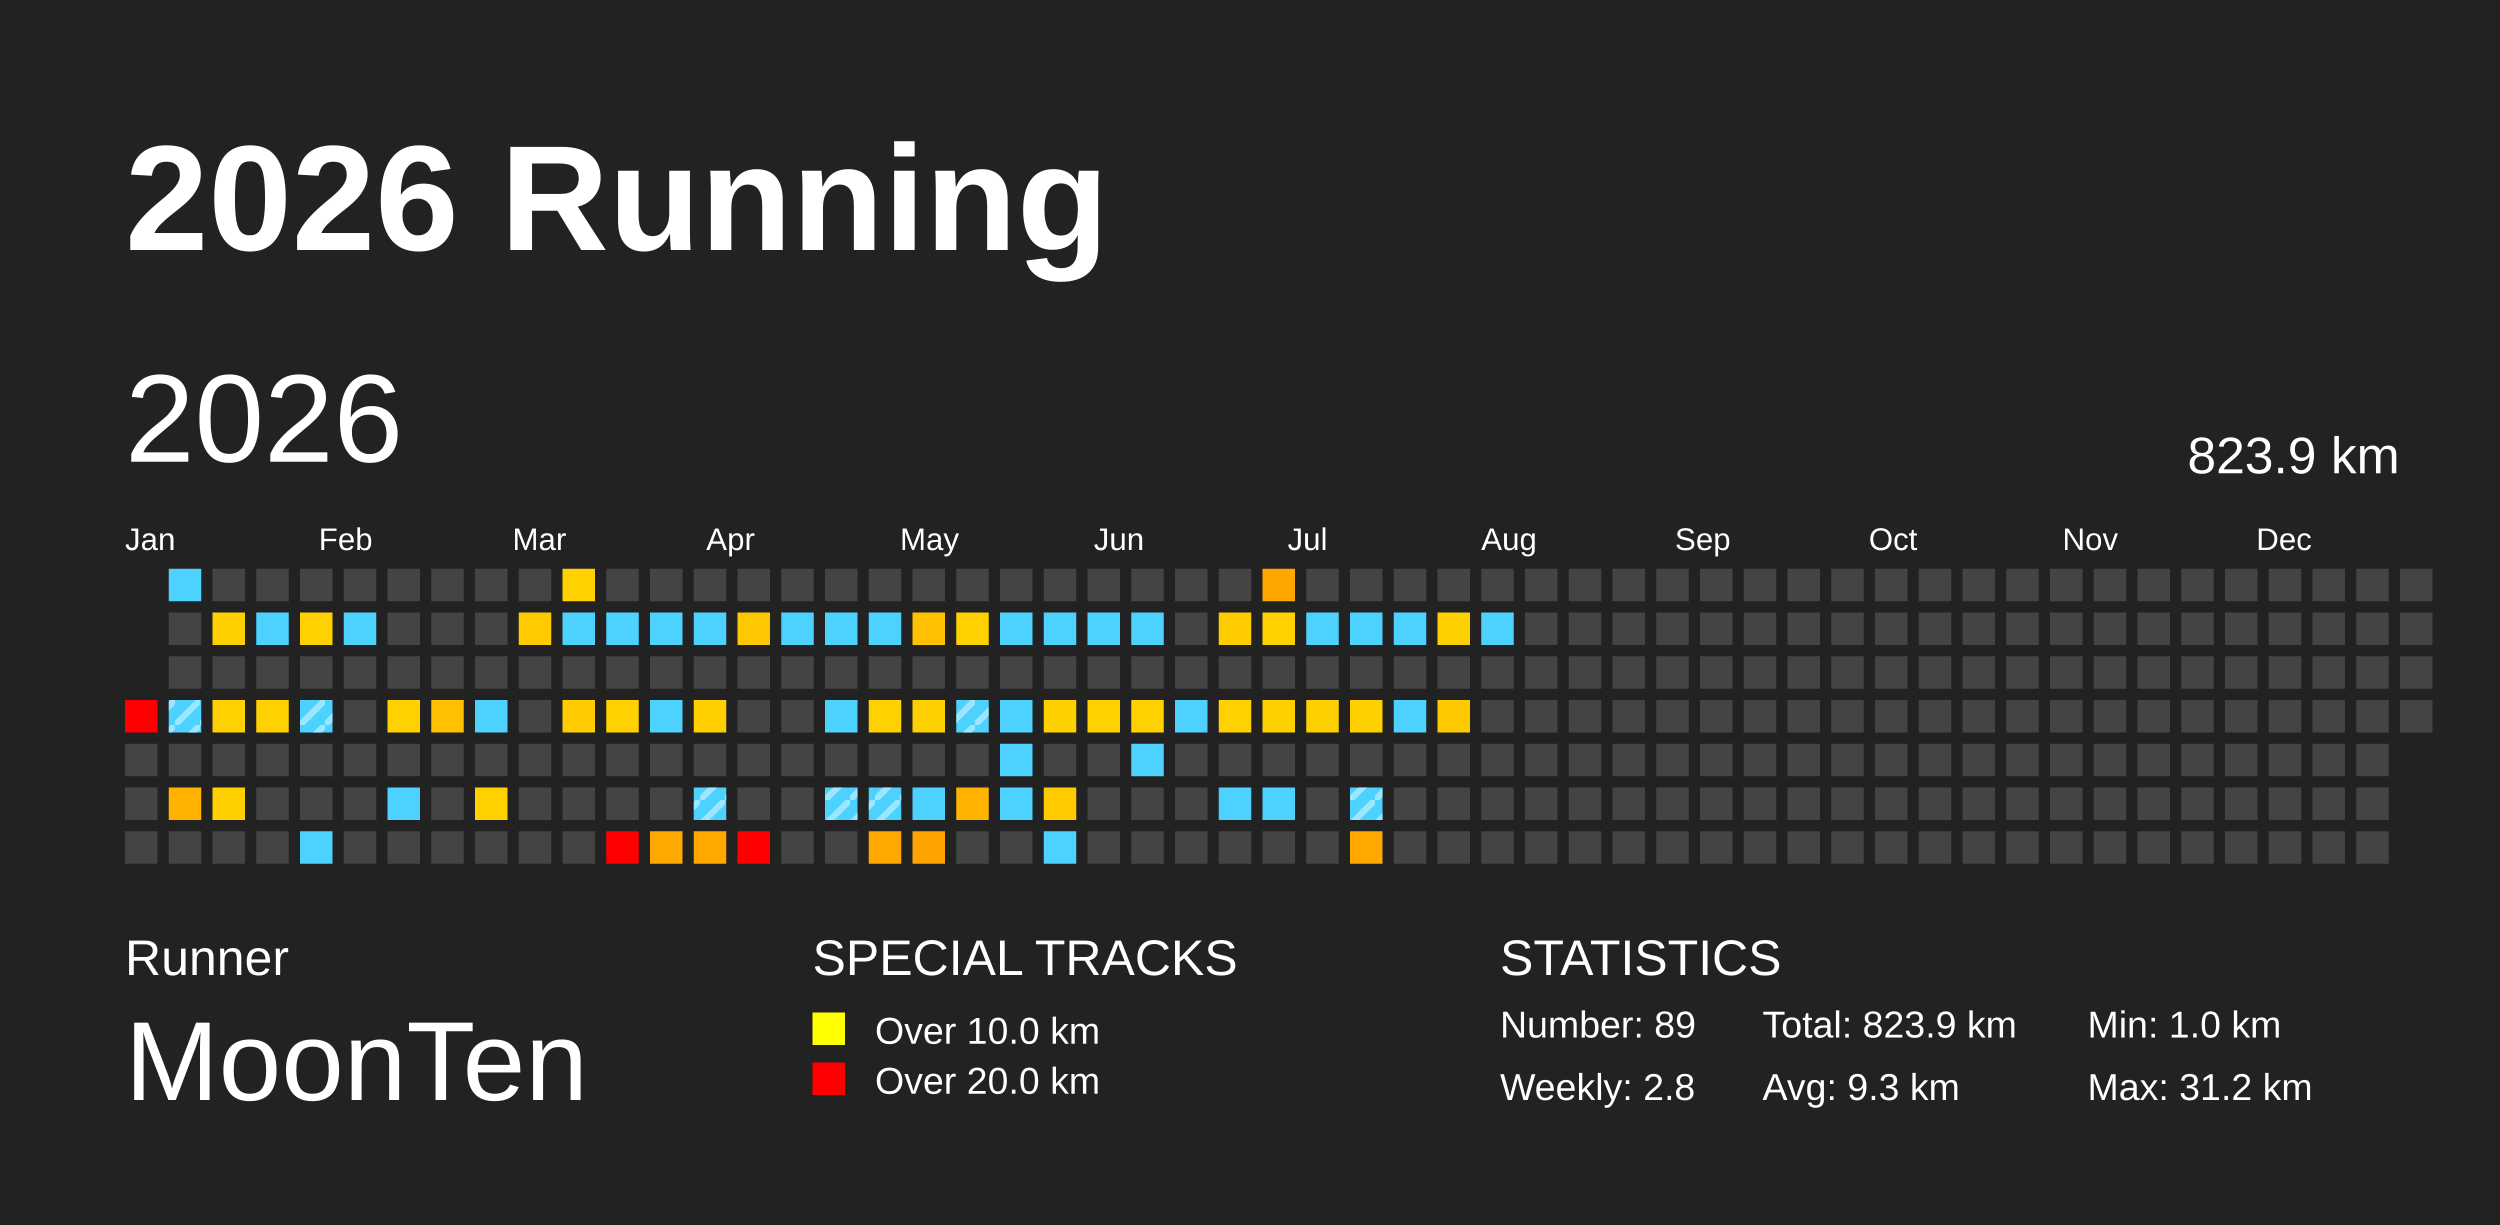
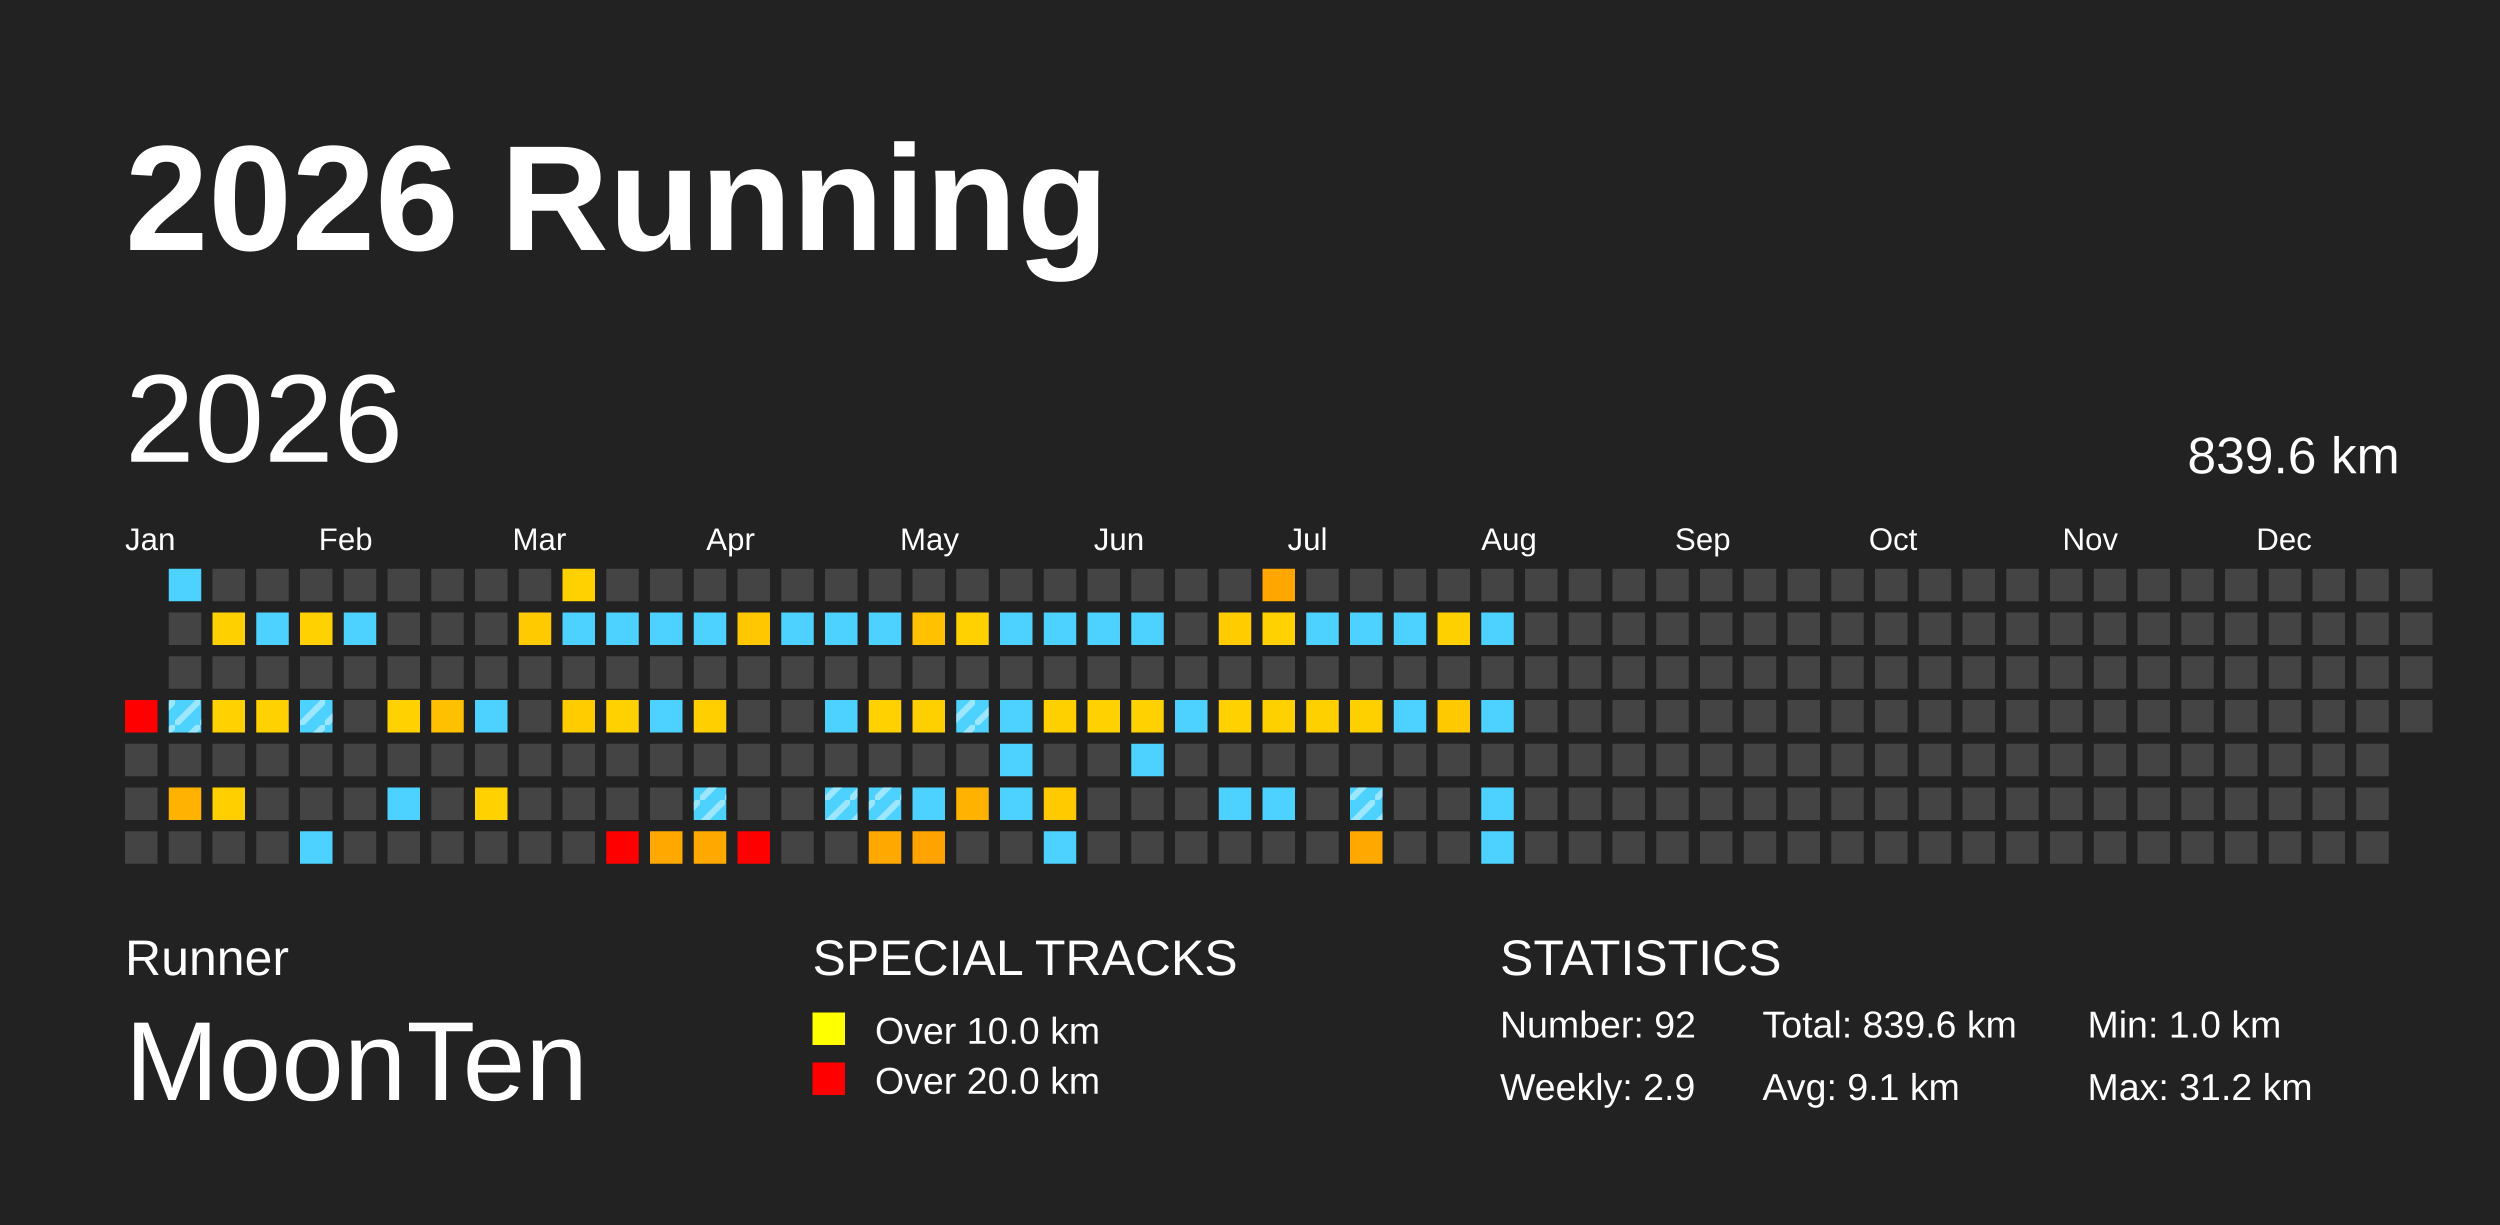
<svg xmlns="http://www.w3.org/2000/svg" baseProfile="full" height="98mm" version="1.1" viewBox="0,0,200,98" width="200mm">
  <defs>
    <pattern height="2" id="indoor-stripe" patternUnits="userSpaceOnUse" width="2">
      <line stroke="white" stroke-opacity="0.45" stroke-width="0.5" x1="0" x2="2" y1="2" y2="0" />
    </pattern>
  </defs>
  <rect fill="#222222" height="98" width="200" x="0" y="0" />
  <text fill="#FFFFFF" style="font-size:12px; font-family:Arial; font-weight:bold;" x="10" y="20">2026 Running</text>
  <text fill="#FFFFFF" style="font-size:4px; font-family:Arial" x="10" y="78">Runner</text>
  <text fill="#FFFFFF" style="font-size:9px; font-family:Arial" x="10" y="88">MoonTen</text>
  <text fill="#FFFFFF" style="font-size:4px; font-family:Arial" x="65" y="78">SPECIAL TRACKS</text>
  <rect fill="yellow" height="2.6" width="2.6" x="65" y="81" />
  <text fill="#FFFFFF" style="font-size:3px; font-family:Arial" x="70" y="83.5">Over 10.0 km</text>
  <rect fill="red" height="2.6" width="2.6" x="65" y="85" />
  <text fill="#FFFFFF" style="font-size:3px; font-family:Arial" x="70" y="87.5">Over 20.0 km</text>
  <text fill="#FFFFFF" style="font-size:4px; font-family:Arial" x="120" y="78">STATISTICS</text>
-   <text fill="#FFFFFF" style="font-size:3px; font-family:Arial" x="120" y="83">Number: 89</text>
-   <text fill="#FFFFFF" style="font-size:3px; font-family:Arial" x="120" y="88">Weekly: 2.8</text>
-   <text fill="#FFFFFF" style="font-size:3px; font-family:Arial" x="141" y="83">Total: 823.9 km</text>
-   <text fill="#FFFFFF" style="font-size:3px; font-family:Arial" x="141" y="88">Avg: 9.3 km</text>
+   <text fill="#FFFFFF" style="font-size:3px; font-family:Arial" x="120" y="83">Number: 92</text>
+   <text fill="#FFFFFF" style="font-size:3px; font-family:Arial" x="120" y="88">Weekly: 2.9</text>
+   <text fill="#FFFFFF" style="font-size:3px; font-family:Arial" x="141" y="83">Total: 839.6 km</text>
+   <text fill="#FFFFFF" style="font-size:3px; font-family:Arial" x="141" y="88">Avg: 9.1 km</text>
  <text fill="#FFFFFF" style="font-size:3px; font-family:Arial" x="167" y="83">Min: 1.0 km</text>
  <text fill="#FFFFFF" style="font-size:3px; font-family:Arial" x="167" y="88">Max: 31.2 km</text>
  <text dominant-baseline="hanging" fill="#FFFFFF" style="font-size:10.0px; font-family:Arial;" x="10" y="30">2026</text>
-   <text dominant-baseline="hanging" fill="#FFFFFF" style="font-size:4.125px; font-family:Arial;" x="175" y="35">823.9 km</text>
+   <text dominant-baseline="hanging" fill="#FFFFFF" style="font-size:4.125px; font-family:Arial;" x="175" y="35">839.6 km</text>
  <text fill="#FFFFFF" style="font-size:2.5px; font-family:Arial" x="10.0" y="44">Jan</text>
  <text fill="#FFFFFF" style="font-size:2.5px; font-family:Arial" x="25.5" y="44">Feb</text>
  <text fill="#FFFFFF" style="font-size:2.5px; font-family:Arial" x="41.0" y="44">Mar</text>
  <text fill="#FFFFFF" style="font-size:2.5px; font-family:Arial" x="56.5" y="44">Apr</text>
  <text fill="#FFFFFF" style="font-size:2.5px; font-family:Arial" x="72.0" y="44">May</text>
  <text fill="#FFFFFF" style="font-size:2.5px; font-family:Arial" x="87.5" y="44">Jun</text>
  <text fill="#FFFFFF" style="font-size:2.5px; font-family:Arial" x="103.0" y="44">Jul</text>
  <text fill="#FFFFFF" style="font-size:2.5px; font-family:Arial" x="118.5" y="44">Aug</text>
  <text fill="#FFFFFF" style="font-size:2.5px; font-family:Arial" x="134.0" y="44">Sep</text>
  <text fill="#FFFFFF" style="font-size:2.5px; font-family:Arial" x="149.5" y="44">Oct</text>
  <text fill="#FFFFFF" style="font-size:2.5px; font-family:Arial" x="165.0" y="44">Nov</text>
  <text fill="#FFFFFF" style="font-size:2.5px; font-family:Arial" x="180.5" y="44">Dec</text>
  <rect fill="red" height="2.6" width="2.6" x="10.0" y="56.0" />
  <rect fill="#444444" height="2.6" width="2.6" x="10.0" y="59.5" />
  <rect fill="#444444" height="2.6" width="2.6" x="10.0" y="63.0" />
  <rect fill="#444444" height="2.6" width="2.6" x="10.0" y="66.5" />
  <rect fill="#4dd2ff" height="2.6" width="2.6" x="13.5" y="45.5" />
  <rect fill="#444444" height="2.6" width="2.6" x="13.5" y="49.0" />
  <rect fill="#444444" height="2.6" width="2.6" x="13.5" y="52.5" />
  <rect fill="#4dd2ff" height="2.6" width="2.6" x="13.5" y="56.0" />
  <rect fill="url(#indoor-stripe)" height="2.6" style="pointer-events: none;" width="2.6" x="13.5" y="56.0" />
  <rect fill="#444444" height="2.6" width="2.6" x="13.5" y="59.5" />
  <rect fill="#ffb300" height="2.6" width="2.6" x="13.5" y="63.0" />
  <rect fill="#444444" height="2.6" width="2.6" x="13.5" y="66.5" />
  <rect fill="#444444" height="2.6" width="2.6" x="17.0" y="45.5" />
  <rect fill="#ffd000" height="2.6" width="2.6" x="17.0" y="49.0" />
  <rect fill="#444444" height="2.6" width="2.6" x="17.0" y="52.5" />
  <rect fill="#ffd100" height="2.6" width="2.6" x="17.0" y="56.0" />
  <rect fill="#444444" height="2.6" width="2.6" x="17.0" y="59.5" />
  <rect fill="#ffcf00" height="2.6" width="2.6" x="17.0" y="63.0" />
  <rect fill="#444444" height="2.6" width="2.6" x="17.0" y="66.5" />
  <rect fill="#444444" height="2.6" width="2.6" x="20.5" y="45.5" />
  <rect fill="#4dd2ff" height="2.6" width="2.6" x="20.5" y="49.0" />
  <rect fill="#444444" height="2.6" width="2.6" x="20.5" y="52.5" />
  <rect fill="#ffd100" height="2.6" width="2.6" x="20.5" y="56.0" />
  <rect fill="#444444" height="2.6" width="2.6" x="20.5" y="59.5" />
  <rect fill="#444444" height="2.6" width="2.6" x="20.5" y="63.0" />
  <rect fill="#444444" height="2.6" width="2.6" x="20.5" y="66.5" />
  <rect fill="#444444" height="2.6" width="2.6" x="24.0" y="45.5" />
  <rect fill="#ffd100" height="2.6" width="2.6" x="24.0" y="49.0" />
  <rect fill="#444444" height="2.6" width="2.6" x="24.0" y="52.5" />
  <rect fill="#4dd2ff" height="2.6" width="2.6" x="24.0" y="56.0" />
  <rect fill="url(#indoor-stripe)" height="2.6" style="pointer-events: none;" width="2.6" x="24.0" y="56.0" />
  <rect fill="#444444" height="2.6" width="2.6" x="24.0" y="59.5" />
  <rect fill="#444444" height="2.6" width="2.6" x="24.0" y="63.0" />
  <rect fill="#4dd2ff" height="2.6" width="2.6" x="24.0" y="66.5" />
  <rect fill="#444444" height="2.6" width="2.6" x="27.5" y="45.5" />
  <rect fill="#4dd2ff" height="2.6" width="2.6" x="27.5" y="49.0" />
  <rect fill="#444444" height="2.6" width="2.6" x="27.5" y="52.5" />
  <rect fill="#444444" height="2.6" width="2.6" x="27.5" y="56.0" />
  <rect fill="#444444" height="2.6" width="2.6" x="27.5" y="59.5" />
  <rect fill="#444444" height="2.6" width="2.6" x="27.5" y="63.0" />
  <rect fill="#444444" height="2.6" width="2.6" x="27.5" y="66.5" />
  <rect fill="#444444" height="2.6" width="2.6" x="31.0" y="45.5" />
  <rect fill="#444444" height="2.6" width="2.6" x="31.0" y="49.0" />
  <rect fill="#444444" height="2.6" width="2.6" x="31.0" y="52.5" />
  <rect fill="#ffd100" height="2.6" width="2.6" x="31.0" y="56.0" />
  <rect fill="#444444" height="2.6" width="2.6" x="31.0" y="59.5" />
  <rect fill="#4dd2ff" height="2.6" width="2.6" x="31.0" y="63.0" />
  <rect fill="#444444" height="2.6" width="2.6" x="31.0" y="66.5" />
  <rect fill="#444444" height="2.6" width="2.6" x="34.5" y="45.5" />
  <rect fill="#444444" height="2.6" width="2.6" x="34.5" y="49.0" />
  <rect fill="#444444" height="2.6" width="2.6" x="34.5" y="52.5" />
  <rect fill="#ffc000" height="2.6" width="2.6" x="34.5" y="56.0" />
  <rect fill="#444444" height="2.6" width="2.6" x="34.5" y="59.5" />
  <rect fill="#444444" height="2.6" width="2.6" x="34.5" y="63.0" />
  <rect fill="#444444" height="2.6" width="2.6" x="34.5" y="66.5" />
  <rect fill="#444444" height="2.6" width="2.6" x="38.0" y="45.5" />
  <rect fill="#444444" height="2.6" width="2.6" x="38.0" y="49.0" />
  <rect fill="#444444" height="2.6" width="2.6" x="38.0" y="52.5" />
  <rect fill="#4dd2ff" height="2.6" width="2.6" x="38.0" y="56.0" />
  <rect fill="#444444" height="2.6" width="2.6" x="38.0" y="59.5" />
  <rect fill="#ffd100" height="2.6" width="2.6" x="38.0" y="63.0" />
  <rect fill="#444444" height="2.6" width="2.6" x="38.0" y="66.5" />
  <rect fill="#444444" height="2.6" width="2.6" x="41.5" y="45.5" />
  <rect fill="#ffca00" height="2.6" width="2.6" x="41.5" y="49.0" />
  <rect fill="#444444" height="2.6" width="2.6" x="41.5" y="52.5" />
  <rect fill="#444444" height="2.6" width="2.6" x="41.5" y="56.0" />
  <rect fill="#444444" height="2.6" width="2.6" x="41.5" y="59.5" />
  <rect fill="#444444" height="2.6" width="2.6" x="41.5" y="63.0" />
  <rect fill="#444444" height="2.6" width="2.6" x="41.5" y="66.5" />
  <rect fill="#ffd100" height="2.6" width="2.6" x="45.0" y="45.5" />
  <rect fill="#4dd2ff" height="2.6" width="2.6" x="45.0" y="49.0" />
  <rect fill="#444444" height="2.6" width="2.6" x="45.0" y="52.5" />
  <rect fill="#ffcc00" height="2.6" width="2.6" x="45.0" y="56.0" />
  <rect fill="#444444" height="2.6" width="2.6" x="45.0" y="59.5" />
  <rect fill="#444444" height="2.6" width="2.6" x="45.0" y="63.0" />
  <rect fill="#444444" height="2.6" width="2.6" x="45.0" y="66.5" />
  <rect fill="#444444" height="2.6" width="2.6" x="48.5" y="45.5" />
  <rect fill="#4dd2ff" height="2.6" width="2.6" x="48.5" y="49.0" />
  <rect fill="#444444" height="2.6" width="2.6" x="48.5" y="52.5" />
  <rect fill="#ffd100" height="2.6" width="2.6" x="48.5" y="56.0" />
  <rect fill="#444444" height="2.6" width="2.6" x="48.5" y="59.5" />
  <rect fill="#444444" height="2.6" width="2.6" x="48.5" y="63.0" />
  <rect fill="red" height="2.6" width="2.6" x="48.5" y="66.5" />
  <rect fill="#444444" height="2.6" width="2.6" x="52.0" y="45.5" />
  <rect fill="#4dd2ff" height="2.6" width="2.6" x="52.0" y="49.0" />
  <rect fill="#444444" height="2.6" width="2.6" x="52.0" y="52.5" />
  <rect fill="#4dd2ff" height="2.6" width="2.6" x="52.0" y="56.0" />
  <rect fill="#444444" height="2.6" width="2.6" x="52.0" y="59.5" />
  <rect fill="#444444" height="2.6" width="2.6" x="52.0" y="63.0" />
  <rect fill="#ffa900" height="2.6" width="2.6" x="52.0" y="66.5" />
  <rect fill="#444444" height="2.6" width="2.6" x="55.5" y="45.5" />
  <rect fill="#4dd2ff" height="2.6" width="2.6" x="55.5" y="49.0" />
  <rect fill="#444444" height="2.6" width="2.6" x="55.5" y="52.5" />
  <rect fill="#ffcf00" height="2.6" width="2.6" x="55.5" y="56.0" />
  <rect fill="#444444" height="2.6" width="2.6" x="55.5" y="59.5" />
  <rect fill="#4dd2ff" height="2.6" width="2.6" x="55.5" y="63.0" />
  <rect fill="url(#indoor-stripe)" height="2.6" style="pointer-events: none;" width="2.6" x="55.5" y="63.0" />
  <rect fill="#ffa900" height="2.6" width="2.6" x="55.5" y="66.5" />
  <rect fill="#444444" height="2.6" width="2.6" x="59.0" y="45.5" />
  <rect fill="#ffc700" height="2.6" width="2.6" x="59.0" y="49.0" />
  <rect fill="#444444" height="2.6" width="2.6" x="59.0" y="52.5" />
  <rect fill="#444444" height="2.6" width="2.6" x="59.0" y="56.0" />
  <rect fill="#444444" height="2.6" width="2.6" x="59.0" y="59.5" />
  <rect fill="#444444" height="2.6" width="2.6" x="59.0" y="63.0" />
  <rect fill="red" height="2.6" width="2.6" x="59.0" y="66.5" />
  <rect fill="#444444" height="2.6" width="2.6" x="62.5" y="45.5" />
  <rect fill="#4dd2ff" height="2.6" width="2.6" x="62.5" y="49.0" />
  <rect fill="#444444" height="2.6" width="2.6" x="62.5" y="52.5" />
  <rect fill="#444444" height="2.6" width="2.6" x="62.5" y="56.0" />
  <rect fill="#444444" height="2.6" width="2.6" x="62.5" y="59.5" />
  <rect fill="#444444" height="2.6" width="2.6" x="62.5" y="63.0" />
  <rect fill="#444444" height="2.6" width="2.6" x="62.5" y="66.5" />
  <rect fill="#444444" height="2.6" width="2.6" x="66.0" y="45.5" />
  <rect fill="#4dd2ff" height="2.6" width="2.6" x="66.0" y="49.0" />
  <rect fill="#444444" height="2.6" width="2.6" x="66.0" y="52.5" />
  <rect fill="#4dd2ff" height="2.6" width="2.6" x="66.0" y="56.0" />
  <rect fill="#444444" height="2.6" width="2.6" x="66.0" y="59.5" />
  <rect fill="#4dd2ff" height="2.6" width="2.6" x="66.0" y="63.0" />
  <rect fill="url(#indoor-stripe)" height="2.6" style="pointer-events: none;" width="2.6" x="66.0" y="63.0" />
  <rect fill="#444444" height="2.6" width="2.6" x="66.0" y="66.5" />
  <rect fill="#444444" height="2.6" width="2.6" x="69.5" y="45.5" />
  <rect fill="#4dd2ff" height="2.6" width="2.6" x="69.5" y="49.0" />
  <rect fill="#444444" height="2.6" width="2.6" x="69.5" y="52.5" />
  <rect fill="#ffd100" height="2.6" width="2.6" x="69.5" y="56.0" />
  <rect fill="#444444" height="2.6" width="2.6" x="69.5" y="59.5" />
  <rect fill="#4dd2ff" height="2.6" width="2.6" x="69.5" y="63.0" />
  <rect fill="url(#indoor-stripe)" height="2.6" style="pointer-events: none;" width="2.6" x="69.5" y="63.0" />
  <rect fill="#ffa900" height="2.6" width="2.6" x="69.5" y="66.5" />
  <rect fill="#444444" height="2.6" width="2.6" x="73.0" y="45.5" />
  <rect fill="#ffc100" height="2.6" width="2.6" x="73.0" y="49.0" />
  <rect fill="#444444" height="2.6" width="2.6" x="73.0" y="52.5" />
  <rect fill="#ffd000" height="2.6" width="2.6" x="73.0" y="56.0" />
  <rect fill="#444444" height="2.6" width="2.6" x="73.0" y="59.5" />
  <rect fill="#4dd2ff" height="2.6" width="2.6" x="73.0" y="63.0" />
  <rect fill="#ffa300" height="2.6" width="2.6" x="73.0" y="66.5" />
  <rect fill="#444444" height="2.6" width="2.6" x="76.5" y="45.5" />
  <rect fill="#ffd100" height="2.6" width="2.6" x="76.5" y="49.0" />
  <rect fill="#444444" height="2.6" width="2.6" x="76.5" y="52.5" />
  <rect fill="#4dd2ff" height="2.6" width="2.6" x="76.5" y="56.0" />
  <rect fill="url(#indoor-stripe)" height="2.6" style="pointer-events: none;" width="2.6" x="76.5" y="56.0" />
  <rect fill="#444444" height="2.6" width="2.6" x="76.5" y="59.5" />
  <rect fill="#ffb300" height="2.6" width="2.6" x="76.5" y="63.0" />
  <rect fill="#444444" height="2.6" width="2.6" x="76.5" y="66.5" />
  <rect fill="#444444" height="2.6" width="2.6" x="80.0" y="45.5" />
  <rect fill="#4dd2ff" height="2.6" width="2.6" x="80.0" y="49.0" />
  <rect fill="#444444" height="2.6" width="2.6" x="80.0" y="52.5" />
  <rect fill="#4dd2ff" height="2.6" width="2.6" x="80.0" y="56.0" />
  <rect fill="#4dd2ff" height="2.6" width="2.6" x="80.0" y="59.5" />
  <rect fill="#4dd2ff" height="2.6" width="2.6" x="80.0" y="63.0" />
  <rect fill="#444444" height="2.6" width="2.6" x="80.0" y="66.5" />
  <rect fill="#444444" height="2.6" width="2.6" x="83.5" y="45.5" />
  <rect fill="#4dd2ff" height="2.6" width="2.6" x="83.5" y="49.0" />
  <rect fill="#444444" height="2.6" width="2.6" x="83.5" y="52.5" />
  <rect fill="#ffd000" height="2.6" width="2.6" x="83.5" y="56.0" />
  <rect fill="#444444" height="2.6" width="2.6" x="83.5" y="59.5" />
  <rect fill="#ffca00" height="2.6" width="2.6" x="83.5" y="63.0" />
  <rect fill="#4dd2ff" height="2.6" width="2.6" x="83.5" y="66.5" />
  <rect fill="#444444" height="2.6" width="2.6" x="87.0" y="45.5" />
  <rect fill="#4dd2ff" height="2.6" width="2.6" x="87.0" y="49.0" />
  <rect fill="#444444" height="2.6" width="2.6" x="87.0" y="52.5" />
  <rect fill="#ffd100" height="2.6" width="2.6" x="87.0" y="56.0" />
  <rect fill="#444444" height="2.6" width="2.6" x="87.0" y="59.5" />
  <rect fill="#444444" height="2.6" width="2.6" x="87.0" y="63.0" />
  <rect fill="#444444" height="2.6" width="2.6" x="87.0" y="66.5" />
  <rect fill="#444444" height="2.6" width="2.6" x="90.5" y="45.5" />
  <rect fill="#4dd2ff" height="2.6" width="2.6" x="90.5" y="49.0" />
  <rect fill="#444444" height="2.6" width="2.6" x="90.5" y="52.5" />
  <rect fill="#ffd100" height="2.6" width="2.6" x="90.5" y="56.0" />
  <rect fill="#4dd2ff" height="2.6" width="2.6" x="90.5" y="59.5" />
  <rect fill="#444444" height="2.6" width="2.6" x="90.5" y="63.0" />
  <rect fill="#444444" height="2.6" width="2.6" x="90.5" y="66.5" />
  <rect fill="#444444" height="2.6" width="2.6" x="94.0" y="45.5" />
  <rect fill="#444444" height="2.6" width="2.6" x="94.0" y="49.0" />
  <rect fill="#444444" height="2.6" width="2.6" x="94.0" y="52.5" />
  <rect fill="#4dd2ff" height="2.6" width="2.6" x="94.0" y="56.0" />
  <rect fill="#444444" height="2.6" width="2.6" x="94.0" y="59.5" />
  <rect fill="#444444" height="2.6" width="2.6" x="94.0" y="63.0" />
  <rect fill="#444444" height="2.6" width="2.6" x="94.0" y="66.5" />
  <rect fill="#444444" height="2.6" width="2.6" x="97.5" y="45.5" />
  <rect fill="#ffcc00" height="2.6" width="2.6" x="97.5" y="49.0" />
  <rect fill="#444444" height="2.6" width="2.6" x="97.5" y="52.5" />
  <rect fill="#ffd100" height="2.6" width="2.6" x="97.5" y="56.0" />
  <rect fill="#444444" height="2.6" width="2.6" x="97.5" y="59.5" />
  <rect fill="#4dd2ff" height="2.6" width="2.6" x="97.5" y="63.0" />
  <rect fill="#444444" height="2.6" width="2.6" x="97.5" y="66.5" />
  <rect fill="#ffa600" height="2.6" width="2.6" x="101.0" y="45.5" />
  <rect fill="#ffd100" height="2.6" width="2.6" x="101.0" y="49.0" />
  <rect fill="#444444" height="2.6" width="2.6" x="101.0" y="52.5" />
  <rect fill="#ffd000" height="2.6" width="2.6" x="101.0" y="56.0" />
  <rect fill="#444444" height="2.6" width="2.6" x="101.0" y="59.5" />
  <rect fill="#4dd2ff" height="2.6" width="2.6" x="101.0" y="63.0" />
  <rect fill="#444444" height="2.6" width="2.6" x="101.0" y="66.5" />
  <rect fill="#444444" height="2.6" width="2.6" x="104.5" y="45.5" />
  <rect fill="#4dd2ff" height="2.6" width="2.6" x="104.5" y="49.0" />
  <rect fill="#444444" height="2.6" width="2.6" x="104.5" y="52.5" />
  <rect fill="#ffd000" height="2.6" width="2.6" x="104.5" y="56.0" />
  <rect fill="#444444" height="2.6" width="2.6" x="104.5" y="59.5" />
  <rect fill="#444444" height="2.6" width="2.6" x="104.5" y="63.0" />
  <rect fill="#444444" height="2.6" width="2.6" x="104.5" y="66.5" />
  <rect fill="#444444" height="2.6" width="2.6" x="108.0" y="45.5" />
  <rect fill="#4dd2ff" height="2.6" width="2.6" x="108.0" y="49.0" />
  <rect fill="#444444" height="2.6" width="2.6" x="108.0" y="52.5" />
  <rect fill="#ffd000" height="2.6" width="2.6" x="108.0" y="56.0" />
  <rect fill="#444444" height="2.6" width="2.6" x="108.0" y="59.5" />
  <rect fill="#4dd2ff" height="2.6" width="2.6" x="108.0" y="63.0" />
  <rect fill="url(#indoor-stripe)" height="2.6" style="pointer-events: none;" width="2.6" x="108.0" y="63.0" />
  <rect fill="#ffa900" height="2.6" width="2.6" x="108.0" y="66.5" />
  <rect fill="#444444" height="2.6" width="2.6" x="111.5" y="45.5" />
  <rect fill="#4dd2ff" height="2.6" width="2.6" x="111.5" y="49.0" />
  <rect fill="#444444" height="2.6" width="2.6" x="111.5" y="52.5" />
  <rect fill="#4dd2ff" height="2.6" width="2.6" x="111.5" y="56.0" />
  <rect fill="#444444" height="2.6" width="2.6" x="111.5" y="59.5" />
  <rect fill="#444444" height="2.6" width="2.6" x="111.5" y="63.0" />
  <rect fill="#444444" height="2.6" width="2.6" x="111.5" y="66.5" />
  <rect fill="#444444" height="2.6" width="2.6" x="115.0" y="45.5" />
  <rect fill="#ffd000" height="2.6" width="2.6" x="115.0" y="49.0" />
  <rect fill="#444444" height="2.6" width="2.6" x="115.0" y="52.5" />
  <rect fill="#ffc900" height="2.6" width="2.6" x="115.0" y="56.0" />
  <rect fill="#444444" height="2.6" width="2.6" x="115.0" y="59.5" />
  <rect fill="#444444" height="2.6" width="2.6" x="115.0" y="63.0" />
  <rect fill="#444444" height="2.6" width="2.6" x="115.0" y="66.5" />
  <rect fill="#444444" height="2.6" width="2.6" x="118.5" y="45.5" />
  <rect fill="#4dd2ff" height="2.6" width="2.6" x="118.5" y="49.0" />
  <rect fill="#444444" height="2.6" width="2.6" x="118.5" y="52.5" />
-   <rect fill="#444444" height="2.6" width="2.6" x="118.5" y="56.0" />
+   <rect fill="#4dd2ff" height="2.6" width="2.6" x="118.5" y="56.0" />
  <rect fill="#444444" height="2.6" width="2.6" x="118.5" y="59.5" />
-   <rect fill="#444444" height="2.6" width="2.6" x="118.5" y="63.0" />
-   <rect fill="#444444" height="2.6" width="2.6" x="118.5" y="66.5" />
+   <rect fill="#4dd2ff" height="2.6" width="2.6" x="118.5" y="63.0" />
+   <rect fill="#4dd2ff" height="2.6" width="2.6" x="118.5" y="66.5" />
  <rect fill="#444444" height="2.6" width="2.6" x="122.0" y="45.5" />
  <rect fill="#444444" height="2.6" width="2.6" x="122.0" y="49.0" />
  <rect fill="#444444" height="2.6" width="2.6" x="122.0" y="52.5" />
  <rect fill="#444444" height="2.6" width="2.6" x="122.0" y="56.0" />
  <rect fill="#444444" height="2.6" width="2.6" x="122.0" y="59.5" />
  <rect fill="#444444" height="2.6" width="2.6" x="122.0" y="63.0" />
  <rect fill="#444444" height="2.6" width="2.6" x="122.0" y="66.5" />
  <rect fill="#444444" height="2.6" width="2.6" x="125.5" y="45.5" />
  <rect fill="#444444" height="2.6" width="2.6" x="125.5" y="49.0" />
  <rect fill="#444444" height="2.6" width="2.6" x="125.5" y="52.5" />
  <rect fill="#444444" height="2.6" width="2.6" x="125.5" y="56.0" />
  <rect fill="#444444" height="2.6" width="2.6" x="125.5" y="59.5" />
  <rect fill="#444444" height="2.6" width="2.6" x="125.5" y="63.0" />
  <rect fill="#444444" height="2.6" width="2.6" x="125.5" y="66.5" />
  <rect fill="#444444" height="2.6" width="2.6" x="129.0" y="45.5" />
  <rect fill="#444444" height="2.6" width="2.6" x="129.0" y="49.0" />
  <rect fill="#444444" height="2.6" width="2.6" x="129.0" y="52.5" />
  <rect fill="#444444" height="2.6" width="2.6" x="129.0" y="56.0" />
  <rect fill="#444444" height="2.6" width="2.6" x="129.0" y="59.5" />
  <rect fill="#444444" height="2.6" width="2.6" x="129.0" y="63.0" />
  <rect fill="#444444" height="2.6" width="2.6" x="129.0" y="66.5" />
  <rect fill="#444444" height="2.6" width="2.6" x="132.5" y="45.5" />
  <rect fill="#444444" height="2.6" width="2.6" x="132.5" y="49.0" />
  <rect fill="#444444" height="2.6" width="2.6" x="132.5" y="52.5" />
  <rect fill="#444444" height="2.6" width="2.6" x="132.5" y="56.0" />
  <rect fill="#444444" height="2.6" width="2.6" x="132.5" y="59.5" />
  <rect fill="#444444" height="2.6" width="2.6" x="132.5" y="63.0" />
  <rect fill="#444444" height="2.6" width="2.6" x="132.5" y="66.5" />
  <rect fill="#444444" height="2.6" width="2.6" x="136.0" y="45.5" />
  <rect fill="#444444" height="2.6" width="2.6" x="136.0" y="49.0" />
  <rect fill="#444444" height="2.6" width="2.6" x="136.0" y="52.5" />
  <rect fill="#444444" height="2.6" width="2.6" x="136.0" y="56.0" />
  <rect fill="#444444" height="2.6" width="2.6" x="136.0" y="59.5" />
  <rect fill="#444444" height="2.6" width="2.6" x="136.0" y="63.0" />
  <rect fill="#444444" height="2.6" width="2.6" x="136.0" y="66.5" />
  <rect fill="#444444" height="2.6" width="2.6" x="139.5" y="45.5" />
  <rect fill="#444444" height="2.6" width="2.6" x="139.5" y="49.0" />
  <rect fill="#444444" height="2.6" width="2.6" x="139.5" y="52.5" />
  <rect fill="#444444" height="2.6" width="2.6" x="139.5" y="56.0" />
  <rect fill="#444444" height="2.6" width="2.6" x="139.5" y="59.5" />
  <rect fill="#444444" height="2.6" width="2.6" x="139.5" y="63.0" />
  <rect fill="#444444" height="2.6" width="2.6" x="139.5" y="66.5" />
  <rect fill="#444444" height="2.6" width="2.6" x="143.0" y="45.5" />
  <rect fill="#444444" height="2.6" width="2.6" x="143.0" y="49.0" />
  <rect fill="#444444" height="2.6" width="2.6" x="143.0" y="52.5" />
  <rect fill="#444444" height="2.6" width="2.6" x="143.0" y="56.0" />
  <rect fill="#444444" height="2.6" width="2.6" x="143.0" y="59.5" />
  <rect fill="#444444" height="2.6" width="2.6" x="143.0" y="63.0" />
  <rect fill="#444444" height="2.6" width="2.6" x="143.0" y="66.5" />
  <rect fill="#444444" height="2.6" width="2.6" x="146.5" y="45.5" />
  <rect fill="#444444" height="2.6" width="2.6" x="146.5" y="49.0" />
  <rect fill="#444444" height="2.6" width="2.6" x="146.5" y="52.5" />
  <rect fill="#444444" height="2.6" width="2.6" x="146.5" y="56.0" />
  <rect fill="#444444" height="2.6" width="2.6" x="146.5" y="59.5" />
  <rect fill="#444444" height="2.6" width="2.6" x="146.5" y="63.0" />
  <rect fill="#444444" height="2.6" width="2.6" x="146.5" y="66.5" />
  <rect fill="#444444" height="2.6" width="2.6" x="150.0" y="45.5" />
  <rect fill="#444444" height="2.6" width="2.6" x="150.0" y="49.0" />
  <rect fill="#444444" height="2.6" width="2.6" x="150.0" y="52.5" />
  <rect fill="#444444" height="2.6" width="2.6" x="150.0" y="56.0" />
  <rect fill="#444444" height="2.6" width="2.6" x="150.0" y="59.5" />
  <rect fill="#444444" height="2.6" width="2.6" x="150.0" y="63.0" />
  <rect fill="#444444" height="2.6" width="2.6" x="150.0" y="66.5" />
  <rect fill="#444444" height="2.6" width="2.6" x="153.5" y="45.5" />
  <rect fill="#444444" height="2.6" width="2.6" x="153.5" y="49.0" />
  <rect fill="#444444" height="2.6" width="2.6" x="153.5" y="52.5" />
  <rect fill="#444444" height="2.6" width="2.6" x="153.5" y="56.0" />
  <rect fill="#444444" height="2.6" width="2.6" x="153.5" y="59.5" />
  <rect fill="#444444" height="2.6" width="2.6" x="153.5" y="63.0" />
  <rect fill="#444444" height="2.6" width="2.6" x="153.5" y="66.5" />
  <rect fill="#444444" height="2.6" width="2.6" x="157.0" y="45.5" />
  <rect fill="#444444" height="2.6" width="2.6" x="157.0" y="49.0" />
  <rect fill="#444444" height="2.6" width="2.6" x="157.0" y="52.5" />
  <rect fill="#444444" height="2.6" width="2.6" x="157.0" y="56.0" />
  <rect fill="#444444" height="2.6" width="2.6" x="157.0" y="59.5" />
  <rect fill="#444444" height="2.6" width="2.6" x="157.0" y="63.0" />
  <rect fill="#444444" height="2.6" width="2.6" x="157.0" y="66.5" />
  <rect fill="#444444" height="2.6" width="2.6" x="160.5" y="45.5" />
  <rect fill="#444444" height="2.6" width="2.6" x="160.5" y="49.0" />
  <rect fill="#444444" height="2.6" width="2.6" x="160.5" y="52.5" />
  <rect fill="#444444" height="2.6" width="2.6" x="160.5" y="56.0" />
  <rect fill="#444444" height="2.6" width="2.6" x="160.5" y="59.5" />
  <rect fill="#444444" height="2.6" width="2.6" x="160.5" y="63.0" />
  <rect fill="#444444" height="2.6" width="2.6" x="160.5" y="66.5" />
  <rect fill="#444444" height="2.6" width="2.6" x="164.0" y="45.5" />
  <rect fill="#444444" height="2.6" width="2.6" x="164.0" y="49.0" />
  <rect fill="#444444" height="2.6" width="2.6" x="164.0" y="52.5" />
  <rect fill="#444444" height="2.6" width="2.6" x="164.0" y="56.0" />
  <rect fill="#444444" height="2.6" width="2.6" x="164.0" y="59.5" />
  <rect fill="#444444" height="2.6" width="2.6" x="164.0" y="63.0" />
  <rect fill="#444444" height="2.6" width="2.6" x="164.0" y="66.5" />
  <rect fill="#444444" height="2.6" width="2.6" x="167.5" y="45.5" />
  <rect fill="#444444" height="2.6" width="2.6" x="167.5" y="49.0" />
  <rect fill="#444444" height="2.6" width="2.6" x="167.5" y="52.5" />
  <rect fill="#444444" height="2.6" width="2.6" x="167.5" y="56.0" />
  <rect fill="#444444" height="2.6" width="2.6" x="167.5" y="59.5" />
  <rect fill="#444444" height="2.6" width="2.6" x="167.5" y="63.0" />
  <rect fill="#444444" height="2.6" width="2.6" x="167.5" y="66.5" />
  <rect fill="#444444" height="2.6" width="2.6" x="171.0" y="45.5" />
  <rect fill="#444444" height="2.6" width="2.6" x="171.0" y="49.0" />
  <rect fill="#444444" height="2.6" width="2.6" x="171.0" y="52.5" />
  <rect fill="#444444" height="2.6" width="2.6" x="171.0" y="56.0" />
  <rect fill="#444444" height="2.6" width="2.6" x="171.0" y="59.5" />
  <rect fill="#444444" height="2.6" width="2.6" x="171.0" y="63.0" />
  <rect fill="#444444" height="2.6" width="2.6" x="171.0" y="66.5" />
  <rect fill="#444444" height="2.6" width="2.6" x="174.5" y="45.5" />
  <rect fill="#444444" height="2.6" width="2.6" x="174.5" y="49.0" />
  <rect fill="#444444" height="2.6" width="2.6" x="174.5" y="52.5" />
  <rect fill="#444444" height="2.6" width="2.6" x="174.5" y="56.0" />
  <rect fill="#444444" height="2.6" width="2.6" x="174.5" y="59.5" />
  <rect fill="#444444" height="2.6" width="2.6" x="174.5" y="63.0" />
  <rect fill="#444444" height="2.6" width="2.6" x="174.5" y="66.5" />
  <rect fill="#444444" height="2.6" width="2.6" x="178.0" y="45.5" />
  <rect fill="#444444" height="2.6" width="2.6" x="178.0" y="49.0" />
  <rect fill="#444444" height="2.6" width="2.6" x="178.0" y="52.5" />
  <rect fill="#444444" height="2.6" width="2.6" x="178.0" y="56.0" />
  <rect fill="#444444" height="2.6" width="2.6" x="178.0" y="59.5" />
  <rect fill="#444444" height="2.6" width="2.6" x="178.0" y="63.0" />
  <rect fill="#444444" height="2.6" width="2.6" x="178.0" y="66.5" />
  <rect fill="#444444" height="2.6" width="2.6" x="181.5" y="45.5" />
  <rect fill="#444444" height="2.6" width="2.6" x="181.5" y="49.0" />
  <rect fill="#444444" height="2.6" width="2.6" x="181.5" y="52.5" />
  <rect fill="#444444" height="2.6" width="2.6" x="181.5" y="56.0" />
  <rect fill="#444444" height="2.6" width="2.6" x="181.5" y="59.5" />
  <rect fill="#444444" height="2.6" width="2.6" x="181.5" y="63.0" />
  <rect fill="#444444" height="2.6" width="2.6" x="181.5" y="66.5" />
  <rect fill="#444444" height="2.6" width="2.6" x="185.0" y="45.5" />
  <rect fill="#444444" height="2.6" width="2.6" x="185.0" y="49.0" />
  <rect fill="#444444" height="2.6" width="2.6" x="185.0" y="52.5" />
  <rect fill="#444444" height="2.6" width="2.6" x="185.0" y="56.0" />
  <rect fill="#444444" height="2.6" width="2.6" x="185.0" y="59.5" />
  <rect fill="#444444" height="2.6" width="2.6" x="185.0" y="63.0" />
  <rect fill="#444444" height="2.6" width="2.6" x="185.0" y="66.5" />
  <rect fill="#444444" height="2.6" width="2.6" x="188.5" y="45.5" />
  <rect fill="#444444" height="2.6" width="2.6" x="188.5" y="49.0" />
  <rect fill="#444444" height="2.6" width="2.6" x="188.5" y="52.5" />
  <rect fill="#444444" height="2.6" width="2.6" x="188.5" y="56.0" />
  <rect fill="#444444" height="2.6" width="2.6" x="188.5" y="59.5" />
  <rect fill="#444444" height="2.6" width="2.6" x="188.5" y="63.0" />
  <rect fill="#444444" height="2.6" width="2.6" x="188.5" y="66.5" />
  <rect fill="#444444" height="2.6" width="2.6" x="192.0" y="45.5" />
  <rect fill="#444444" height="2.6" width="2.6" x="192.0" y="49.0" />
  <rect fill="#444444" height="2.6" width="2.6" x="192.0" y="52.5" />
  <rect fill="#444444" height="2.6" width="2.6" x="192.0" y="56.0" />
</svg>
